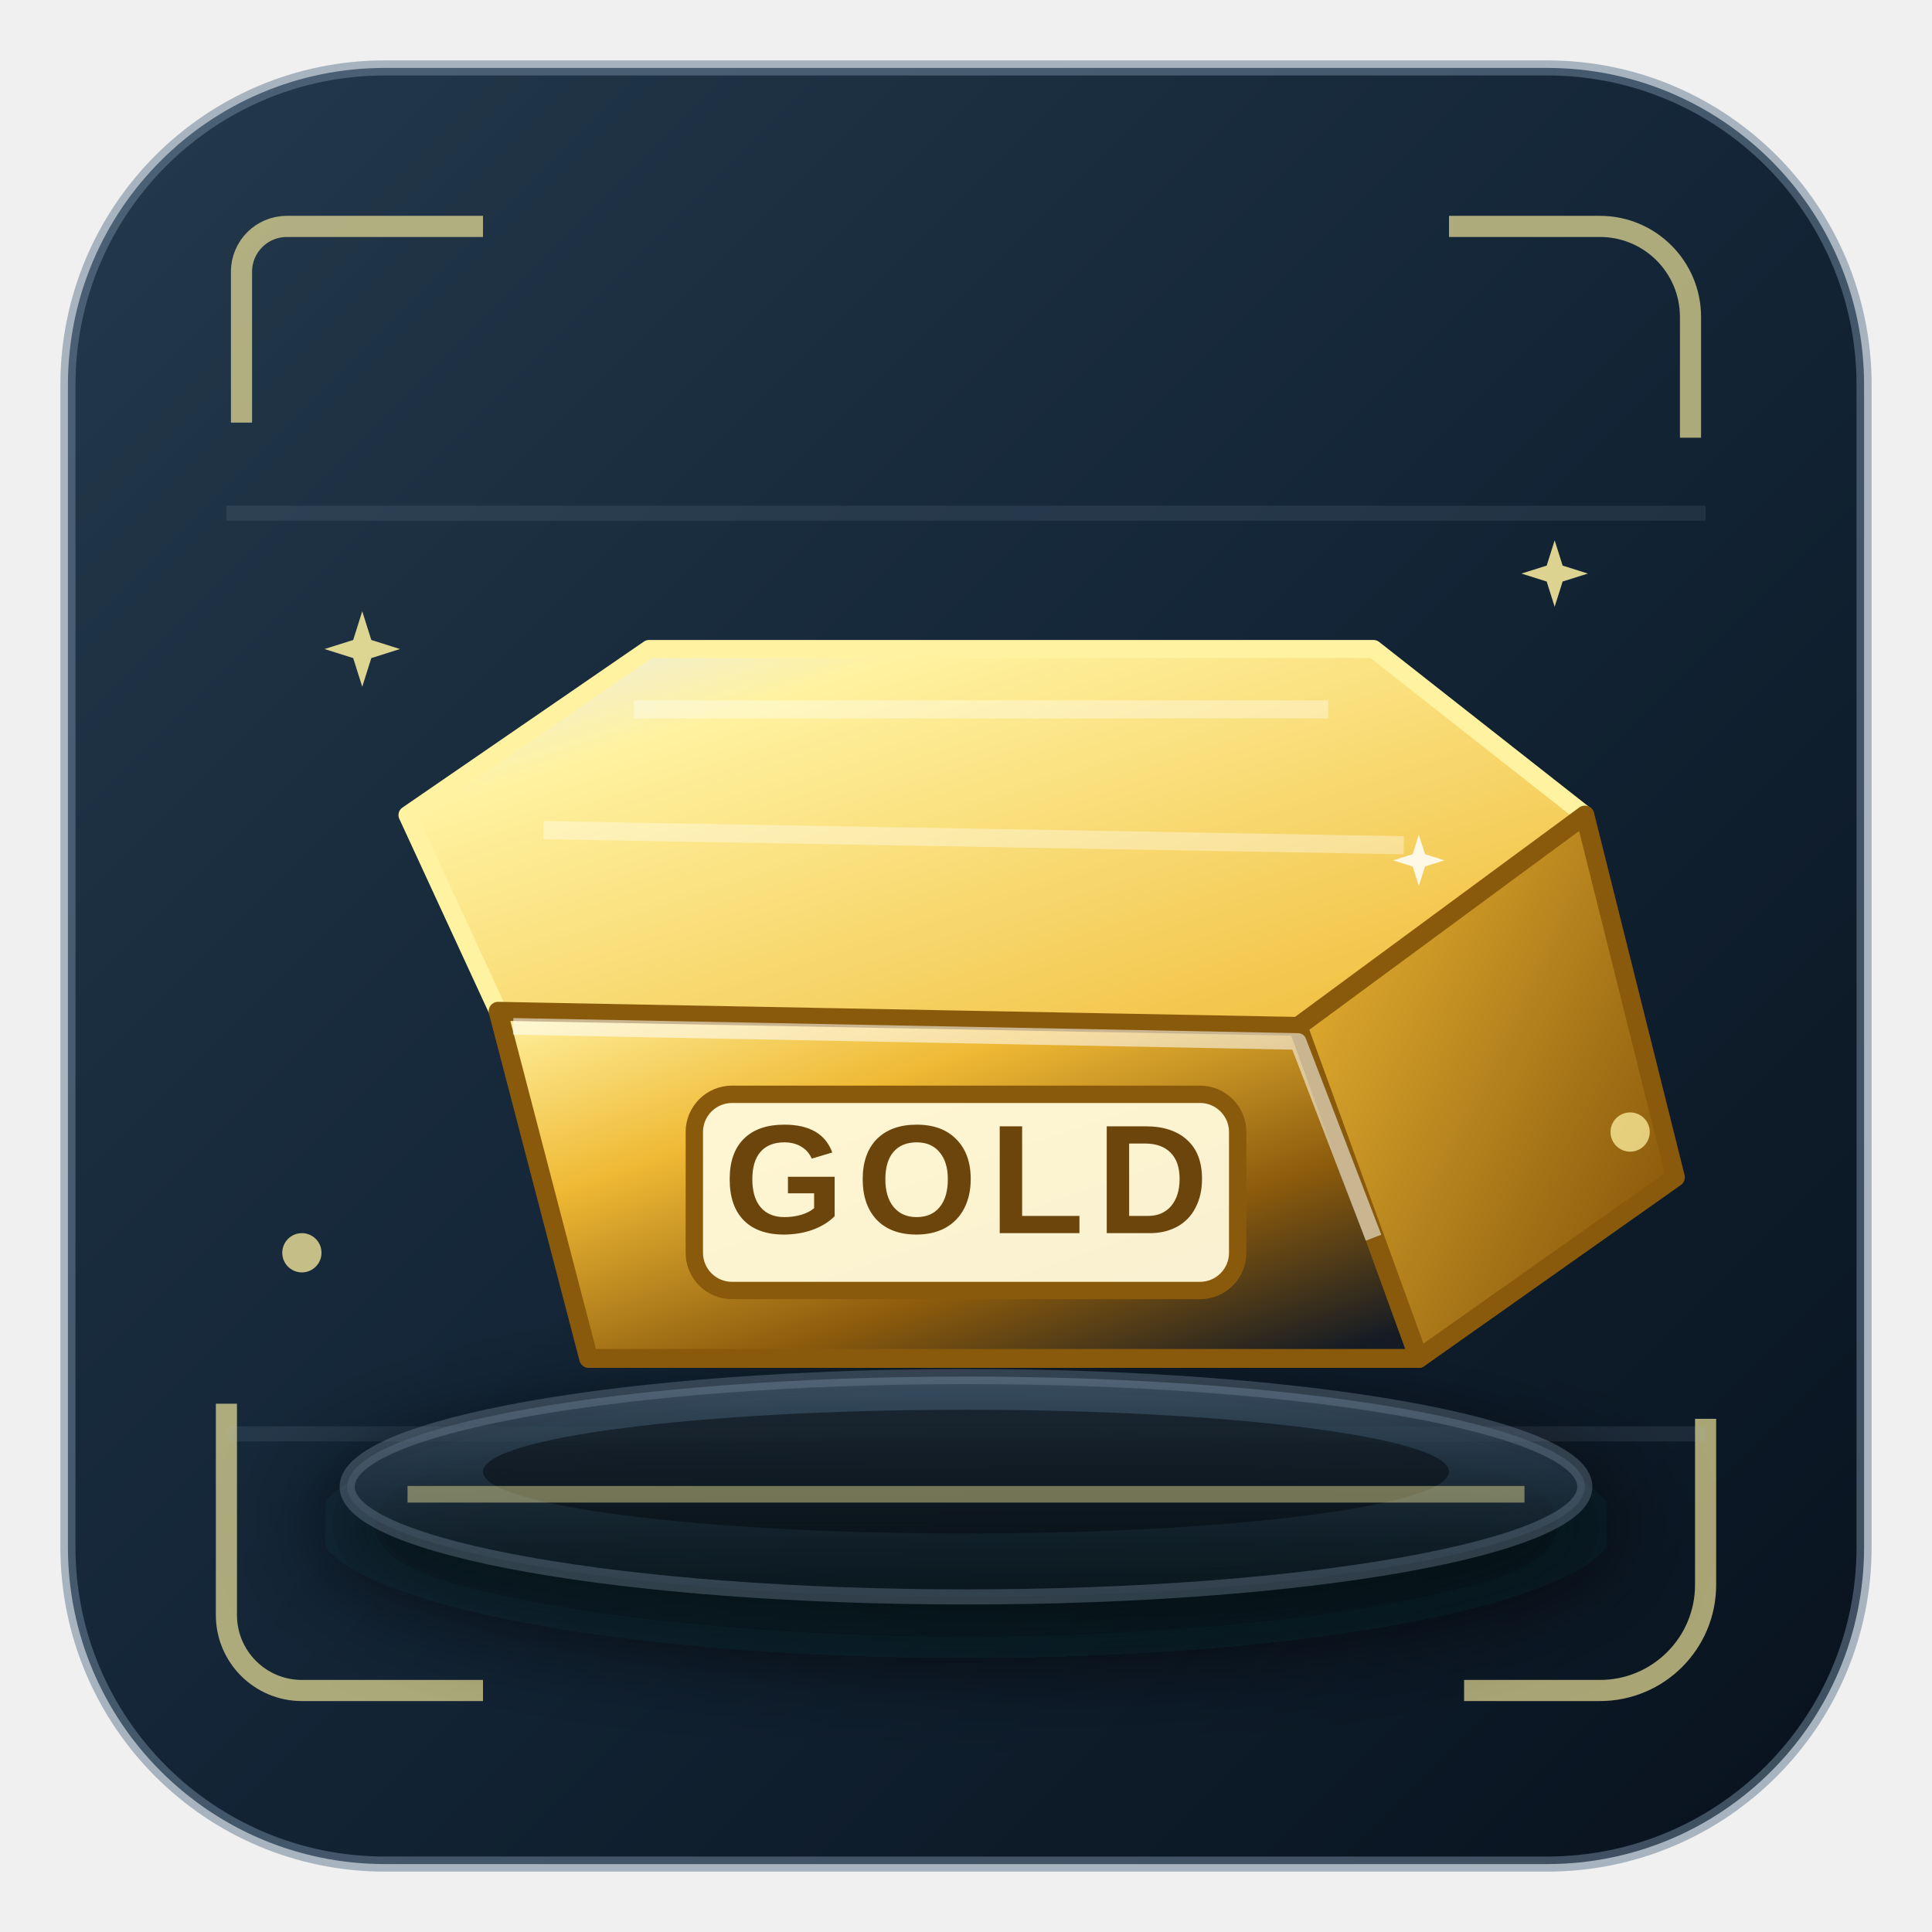
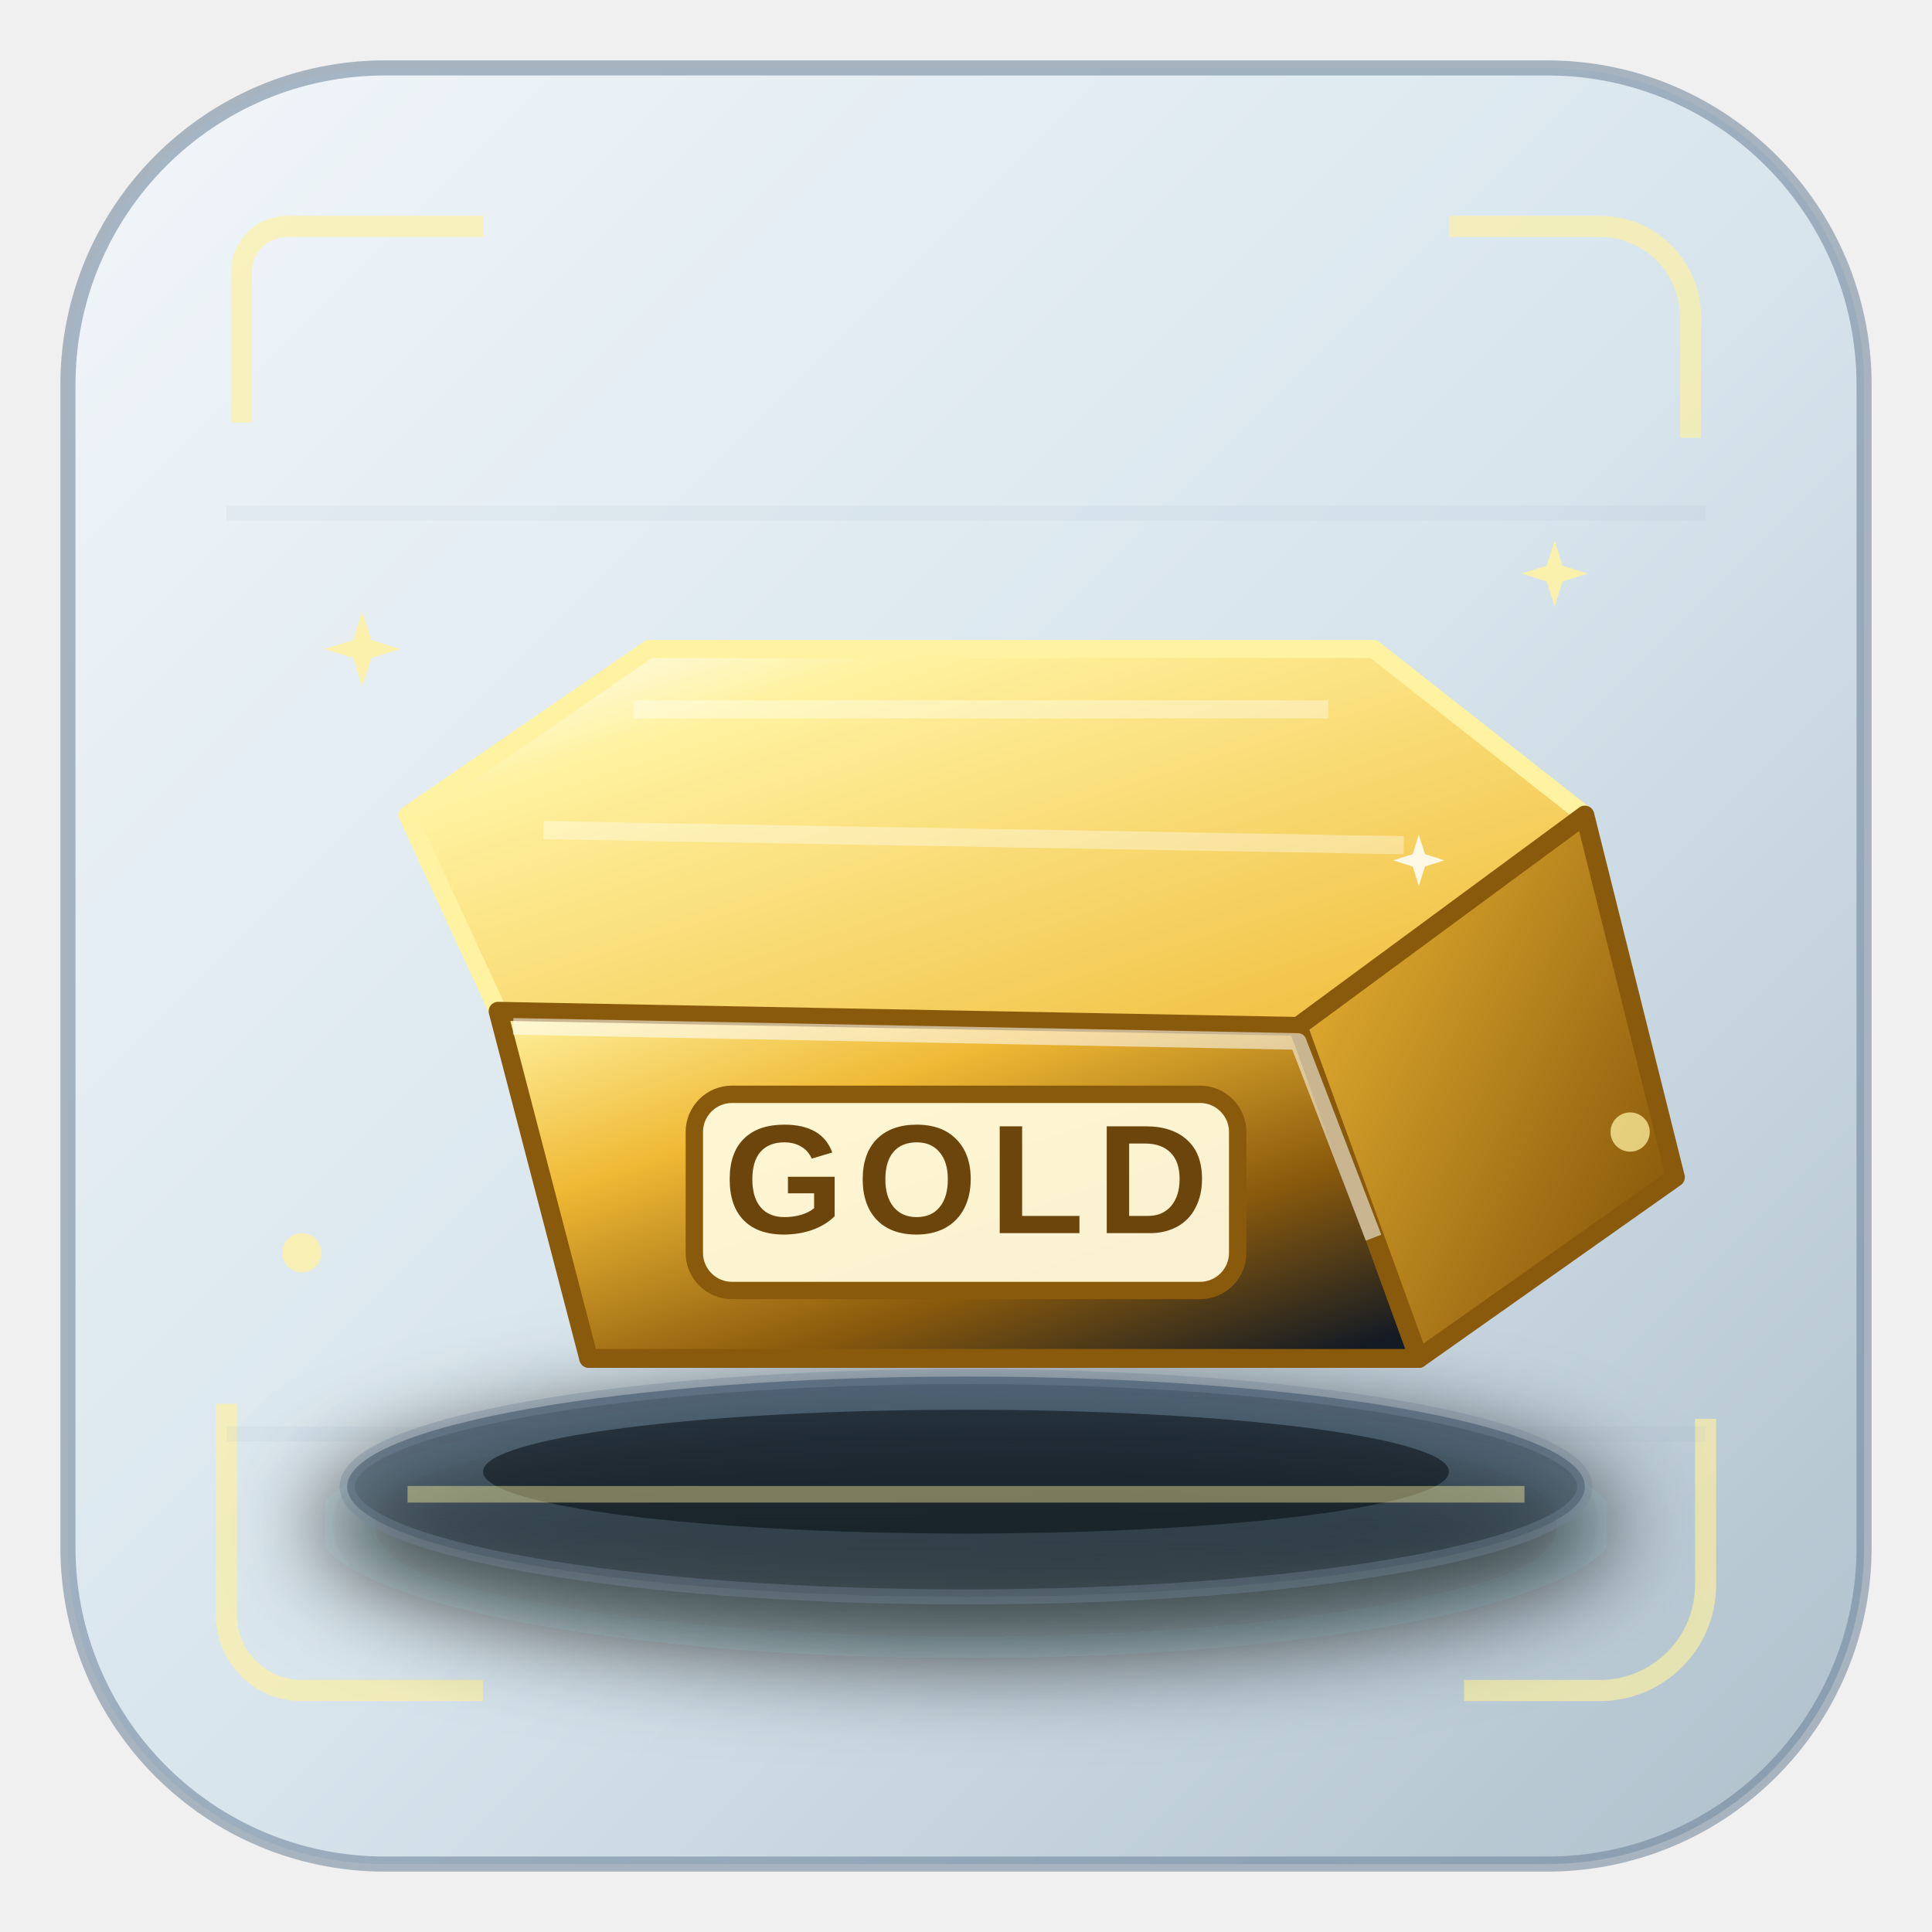
<svg xmlns="http://www.w3.org/2000/svg" width="128" height="128" viewBox="0 0 128 128" role="img" aria-labelledby="omega-gold-title omega-gold-desc" data-omega-icon-kind="resource" data-omega-icon-id="gold">
  <defs>
    <linearGradient id="omega-gold-bg" x1="0" y1="0" x2="1" y2="1">
-       <stop offset="0" stop-color="#24394c" />
-       <stop offset=".5" stop-color="#132536" />
-       <stop offset="1" stop-color="#08121d" />
+       <stop offset="0" stop-color="#f1f6fa" />
+       <stop offset=".52" stop-color="#d8e5ed" />
+       <stop offset="1" stop-color="#aebfcb" />
    </linearGradient>
    <linearGradient id="omega-gold-metal" x1="0" y1="0" x2=".9" y2="1">
      <stop offset="0" stop-color="#fff2a0" />
      <stop offset=".32" stop-color="#efb934" />
      <stop offset=".7" stop-color="#8a5a0c" />
      <stop offset="1" stop-color="#141b24" />
    </linearGradient>
    <linearGradient id="omega-gold-top" x1="0" y1="0" x2="1" y2="1">
      <stop offset="0" stop-color="#ffffff" stop-opacity=".9" />
      <stop offset=".22" stop-color="#fff2a0" />
      <stop offset="1" stop-color="#efb934" />
    </linearGradient>
    <linearGradient id="omega-gold-side" x1="0" y1="0" x2="1" y2=".7">
      <stop offset="0" stop-color="#efb934" />
      <stop offset="1" stop-color="#8a5a0c" />
    </linearGradient>
    <linearGradient id="omega-gold-floor" x1="0" y1="0" x2="0" y2="1">
      <stop offset="0" stop-color="#41576b" stop-opacity=".85" />
      <stop offset="1" stop-color="#172534" stop-opacity=".25" />
    </linearGradient>
    <filter id="omega-gold-shadow" x="-40%" y="-40%" width="180%" height="200%">
      <feGaussianBlur stdDeviation="3.1" />
    </filter>
  </defs>
  <rect x="4.5" y="4.5" width="119" height="119" rx="21" fill="url(#omega-gold-bg)" stroke="#6b8297" stroke-opacity=".55" stroke-width="1" />
  <path d="M16 28V18a3 3 0 0 1 3-3h13M96 15h10a6 6 0 0 1 6 6v8M15 93v14a5 5 0 0 0 5 5h12M97 112h9a7 7 0 0 0 7-7V94" fill="none" stroke="#fff2a0" stroke-opacity=".65" stroke-width="1.4" />
  <path d="M15 34H113M15 95H113" stroke="#a5bac8" stroke-opacity=".11" />
  <ellipse cx="64" cy="101" rx="43" ry="8.8" fill="#02070d" opacity=".7" filter="url(#omega-gold-shadow)" />
  <ellipse cx="64" cy="98.5" rx="41" ry="7.3" fill="url(#omega-gold-floor)" stroke="#75889a" stroke-opacity=".38" />
  <ellipse cx="64" cy="97.5" rx="32" ry="4.1" fill="#030a10" opacity=".52" />
  <g stroke-linejoin="round">
    <path d="M27 54 43 43 91 43 105 54 86 68 33 67Z" fill="url(#omega-gold-top)" stroke="#fff2a0" stroke-width="1.2" />
    <path d="M33 67 86 68 94 90 39 90Z" fill="url(#omega-gold-metal)" stroke="#8a5a0c" stroke-width="1.25" />
    <path d="M86 68 105 54 111 78 94 90Z" fill="url(#omega-gold-side)" stroke="#8a5a0c" stroke-width="1.25" />
    <path d="M34 68 86 69 91 82" stroke="#ffffff" stroke-opacity=".55" stroke-width="1.1" fill="none" />
    <path d="M42 47 88 47M36 55 93 56" stroke="#ffffff" stroke-opacity=".35" stroke-width="1.2" />
    <rect x="46" y="72.5" width="36" height="13" rx="2.5" fill="#fff7d8" fill-opacity=".96" stroke="#8a5a0c" stroke-width="1.15" />
    <text x="64" y="81.7" font-size="10.3" font-weight="900" letter-spacing="0.8" text-anchor="middle" font-family="Arial,Helvetica,sans-serif" fill="#6b450c">GOLD</text>
  </g>
  <path d="M24 40.5L24.6 42.4 26.5 43 24.6 43.6 24 45.5 23.4 43.6 21.5 43 23.4 42.4Z" fill="#fff2a0" opacity=".85" />
  <path d="M103 35.8L103.528 37.472 105.2 38 103.528 38.528 103 40.2 102.472 38.528 100.8 38 102.472 37.472Z" fill="#fff2a0" opacity=".85" />
  <path d="M94 55.3L94.408 56.592 95.7 57 94.408 57.408 94 58.7 93.592 57.408 92.3 57 93.592 56.592Z" fill="#fff" opacity=".85" />
  <path d="M27 99H101" stroke="#fff2a0" stroke-opacity=".42" stroke-width="1.1" />
  <circle cx="20" cy="83" r="1.3" fill="#fff2a0" opacity=".75" />
  <circle cx="108" cy="75" r="1.3" fill="#fff2a0" opacity=".75" />
</svg>
